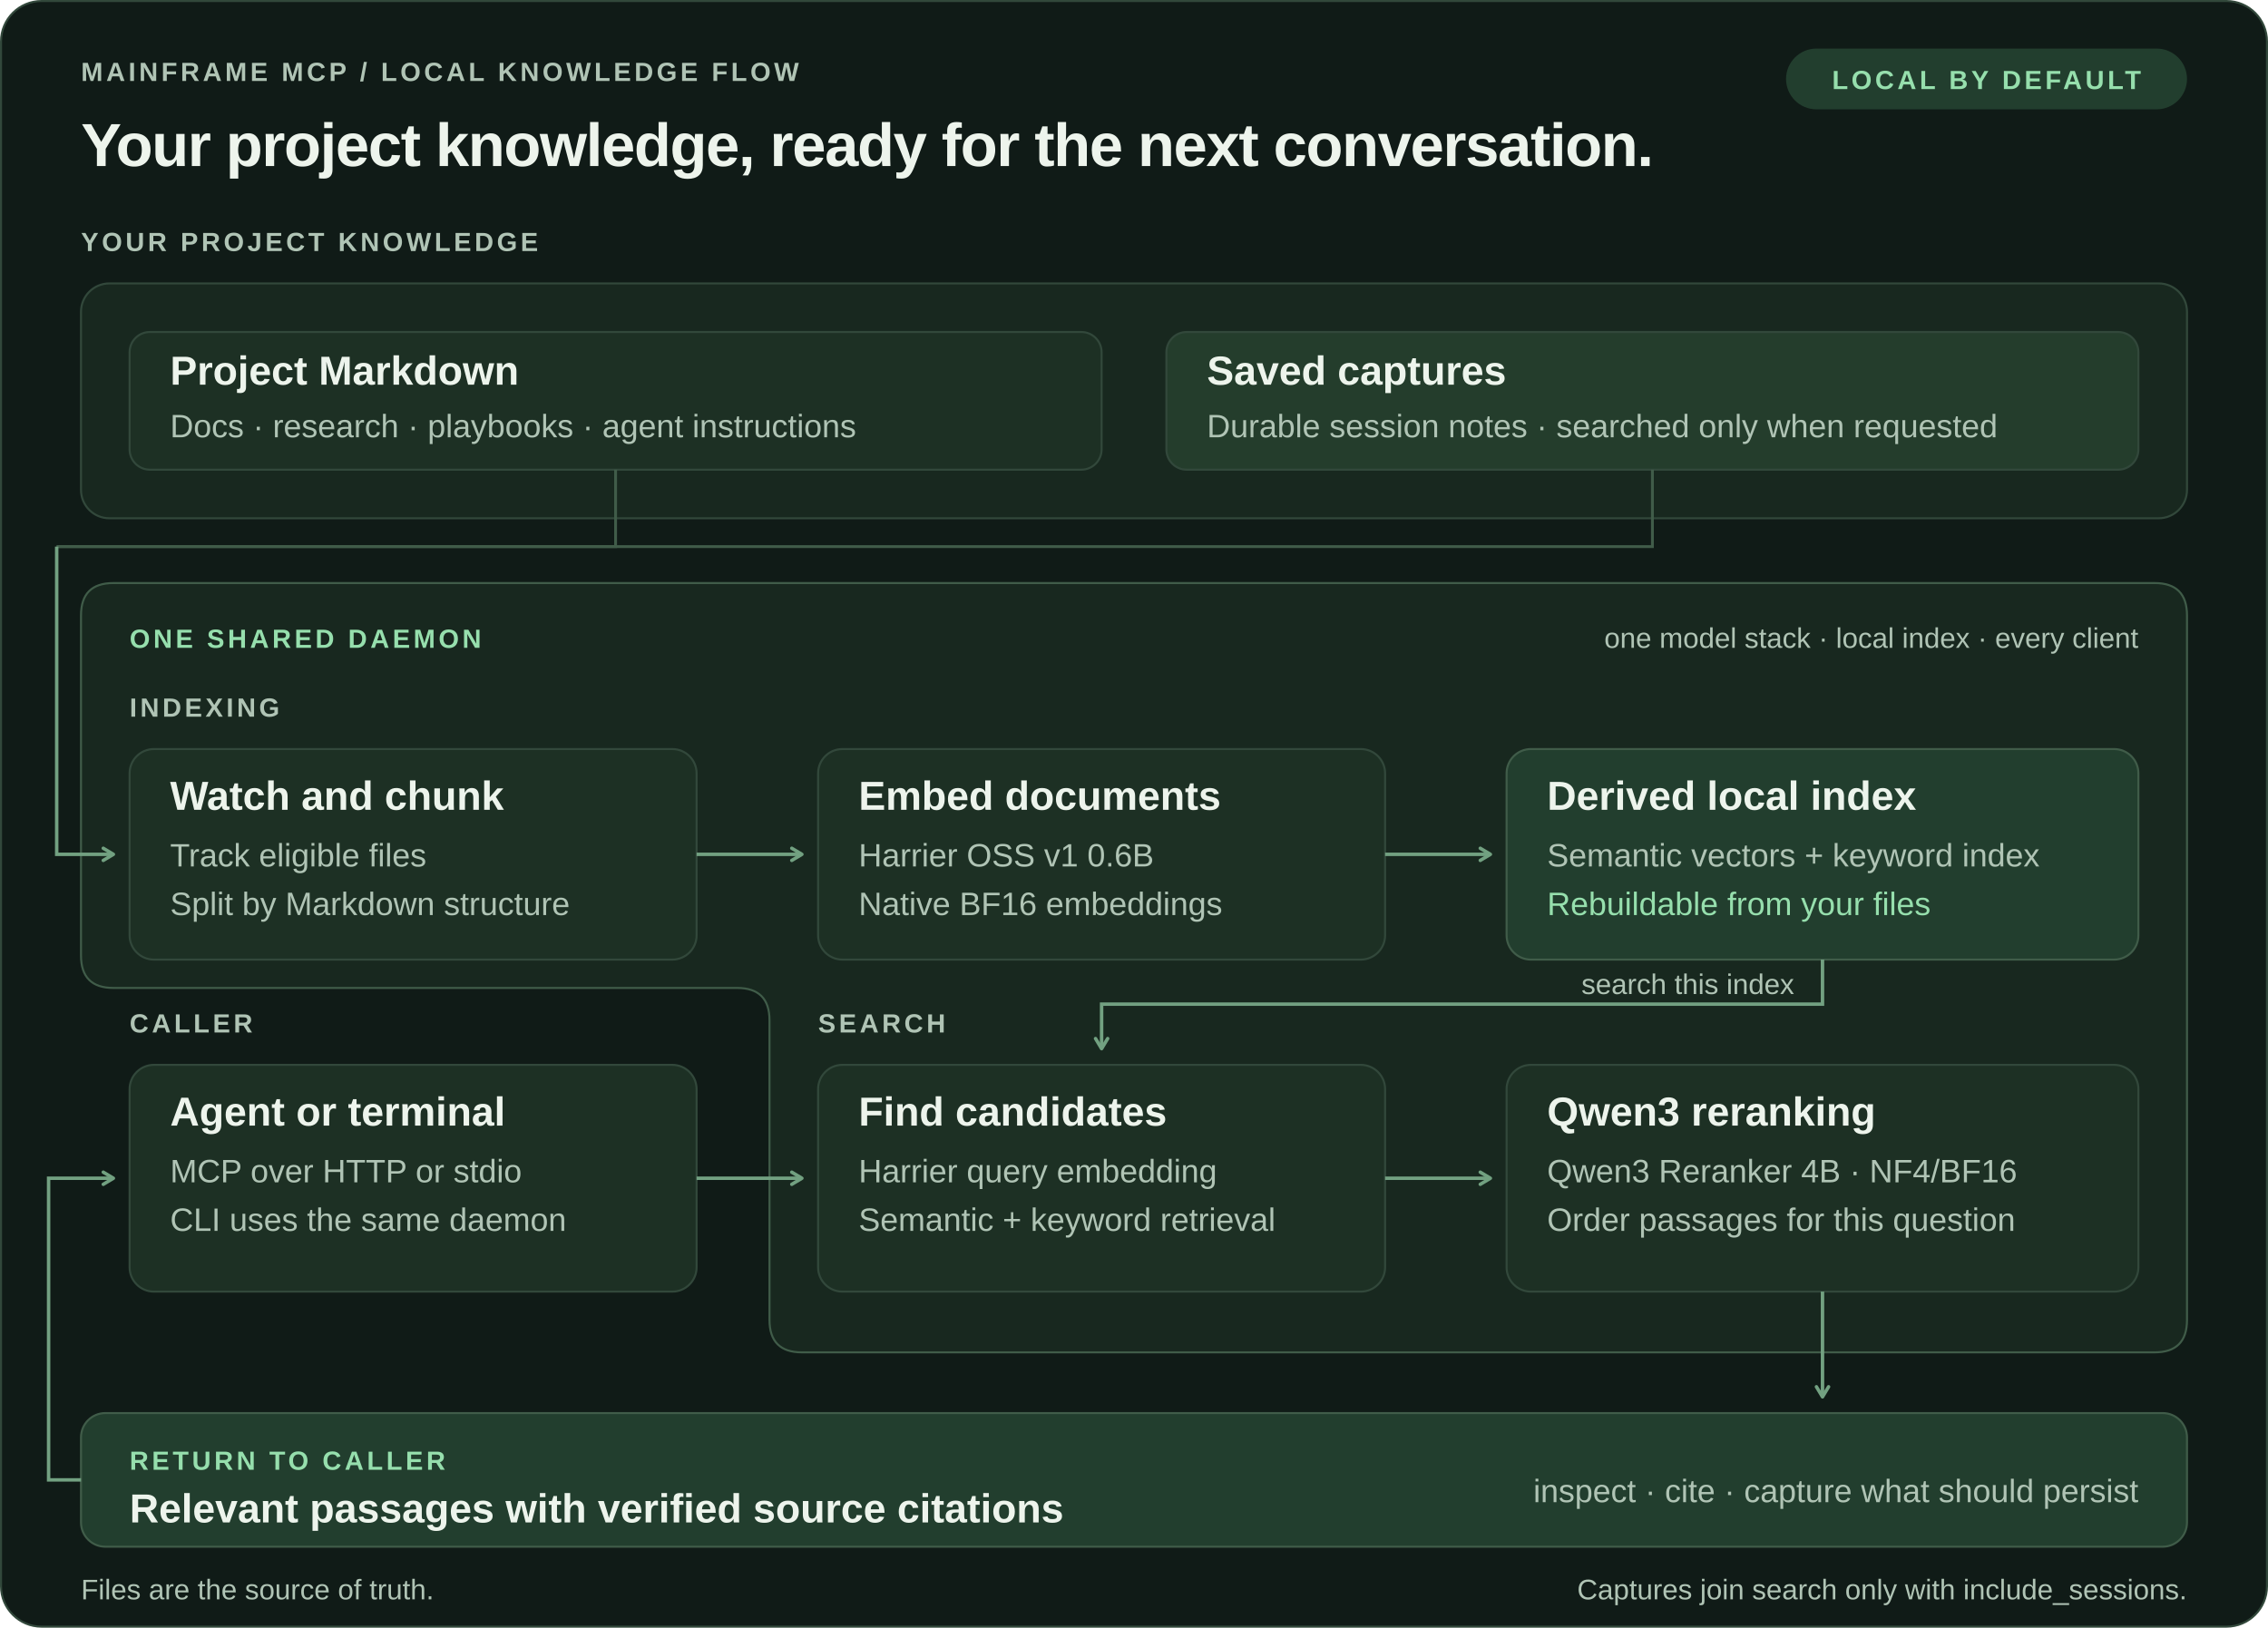
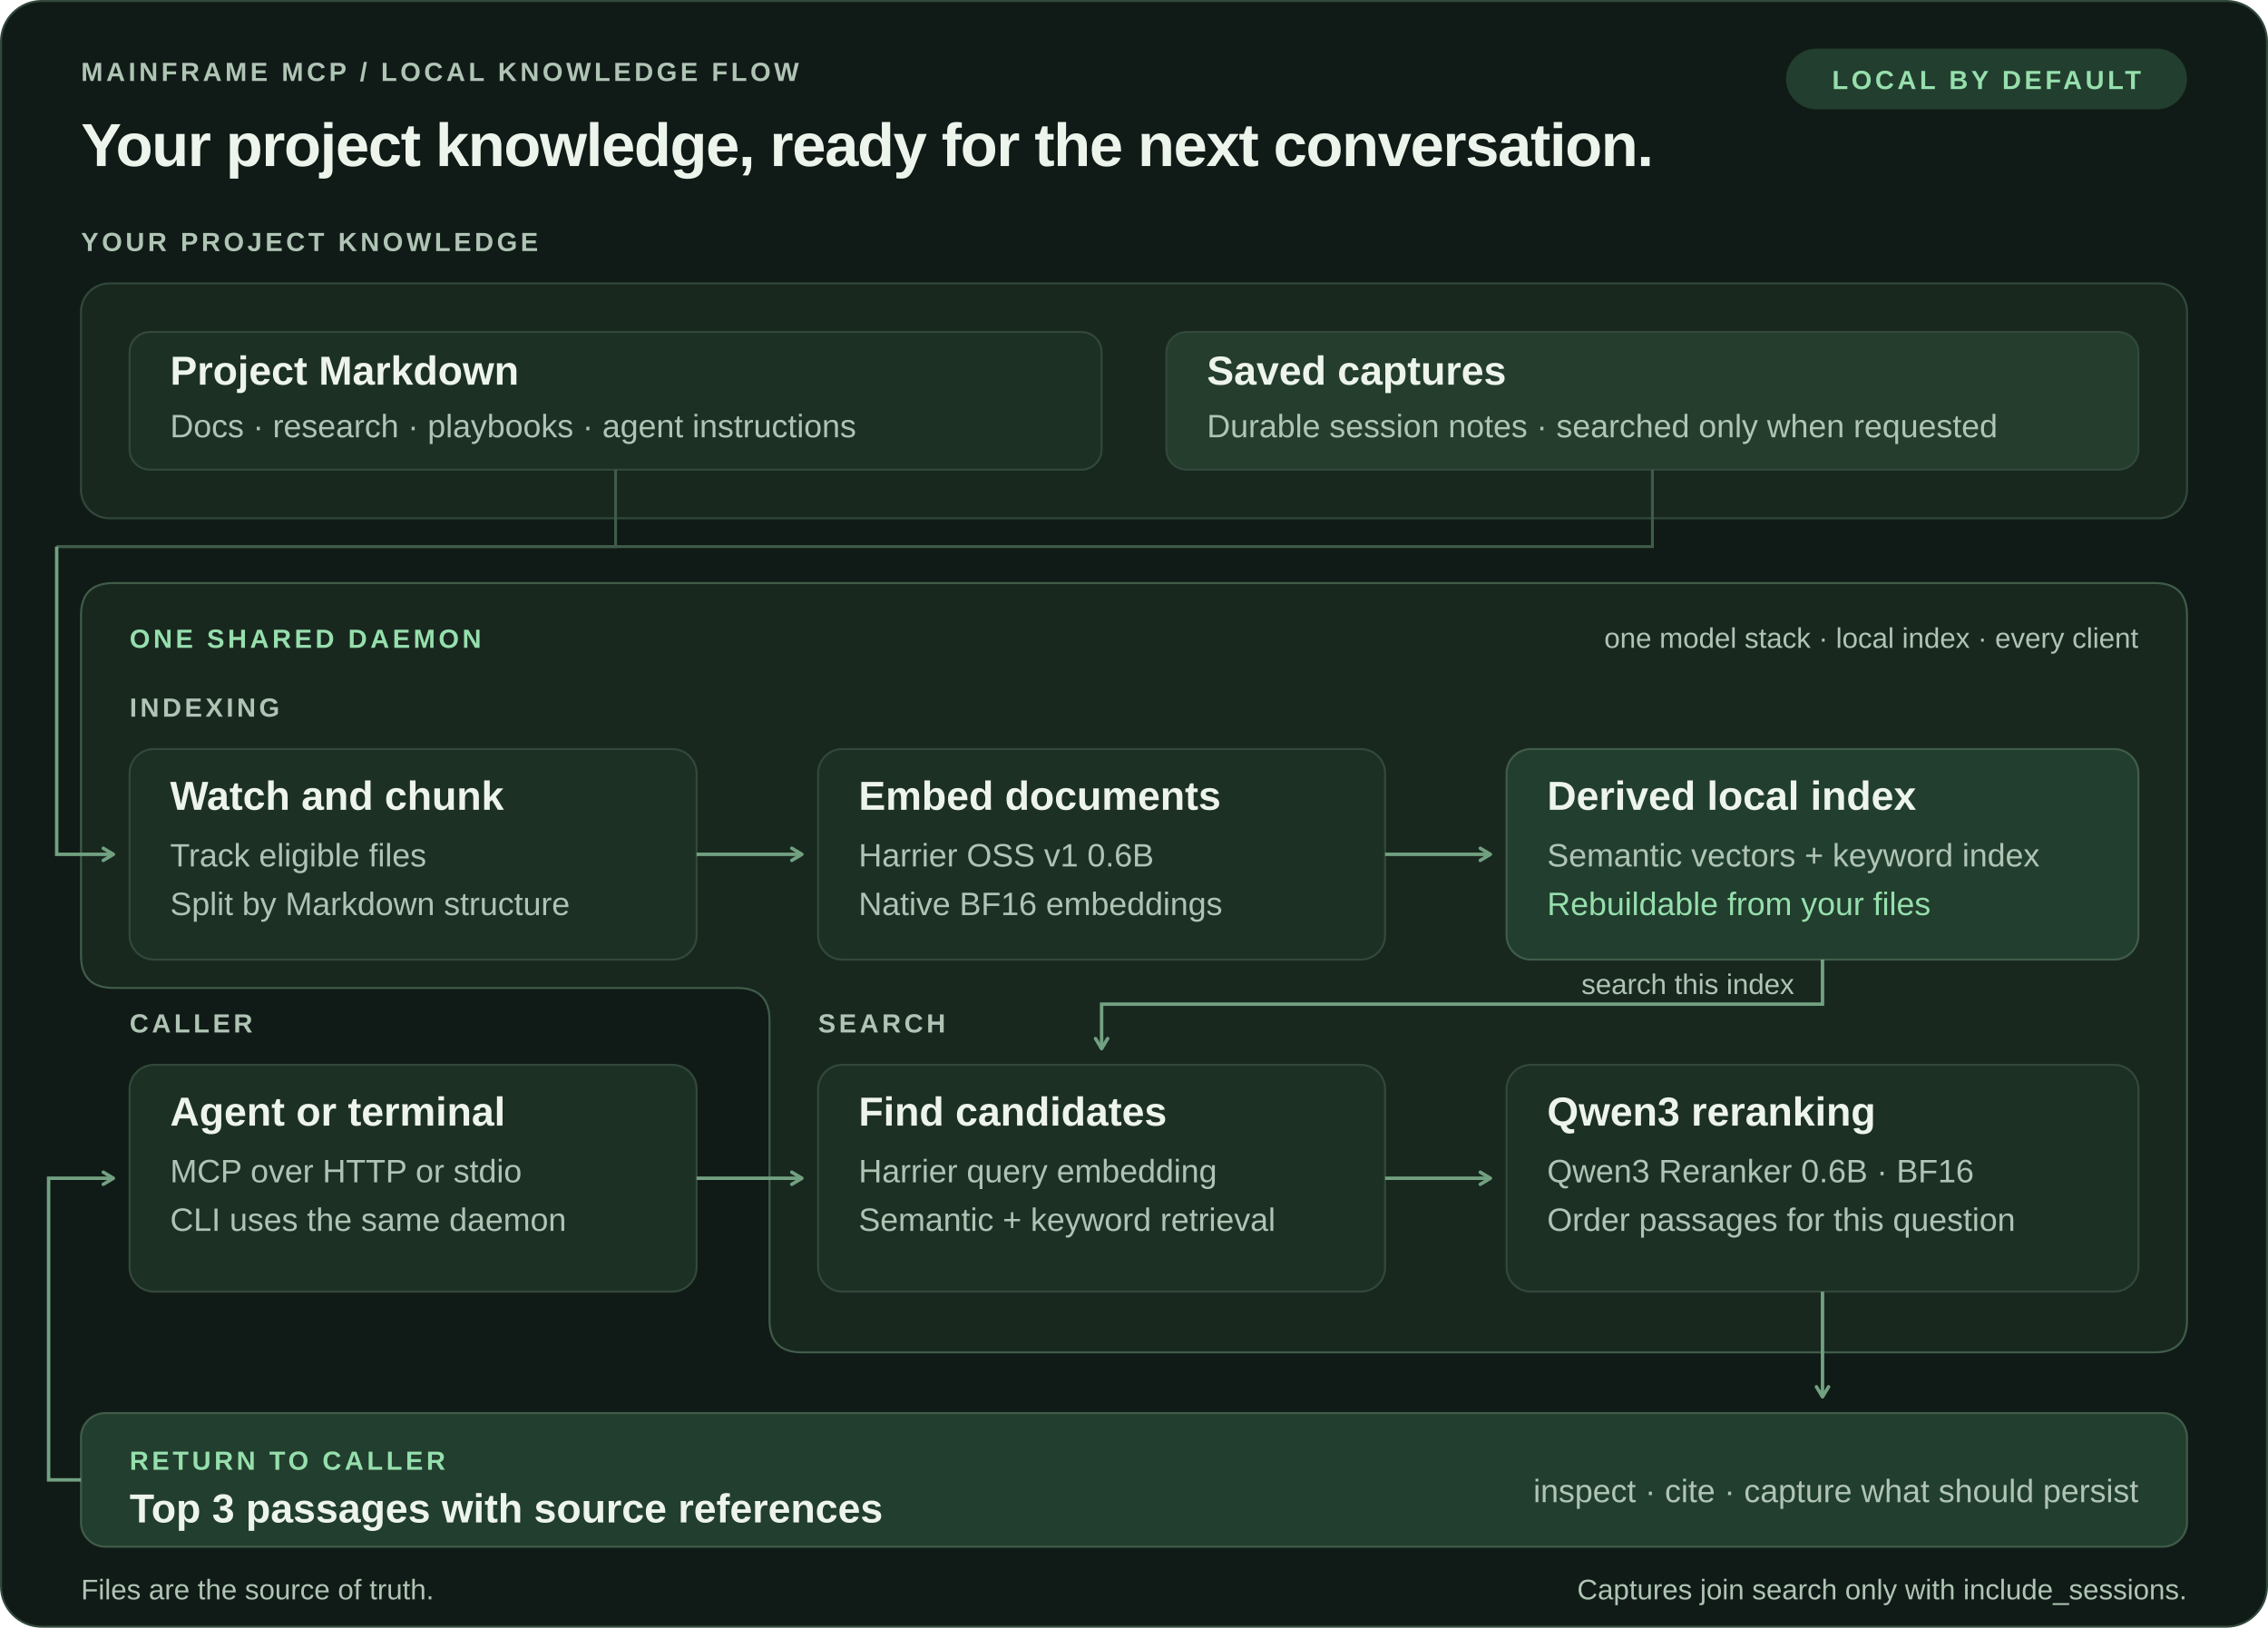
<svg xmlns="http://www.w3.org/2000/svg" width="1120" height="804" viewBox="0 0 1120 804" role="img" aria-labelledby="title desc">
  <defs>
    <marker id="arrow" markerWidth="8" markerHeight="8" refX="6" refY="4" orient="auto" markerUnits="userSpaceOnUse">
      <path d="M1 1 L6 4 L1 7" fill="none" stroke="#72a181" stroke-width="1.7" stroke-linecap="round" stroke-linejoin="round" />
    </marker>
    <style>
      text { font-family: 'Segoe UI', Arial, sans-serif; fill: #edf4ec; }
      .eyebrow { font-size: 13px; font-weight: 650; letter-spacing: 1.6px; fill: #b0c4b5; }
      .title { font-size: 30px; font-weight: 650; letter-spacing: -.6px; }
      .heading { font-size: 20px; font-weight: 650; }
      .body { font-size: 16px; fill: #b0c4b5; }
      .small { font-size: 14px; fill: #b0c4b5; }
      .accent { fill: #96dfad; }
      .flow { fill: none; stroke: #72a181; stroke-width: 1.7; marker-end: url(#arrow); }
      .rail { fill: none; stroke: #405c49; stroke-width: 1.4; }
    </style>
  </defs>
  <rect x=".5" y=".5" width="1119" height="803" rx="20" fill="#101b17" stroke="#32483b" />
  <text x="40" y="40" class="eyebrow">MAINFRAME MCP / LOCAL KNOWLEDGE FLOW</text>
  <text x="40" y="82" class="title">Your project knowledge, ready for the next conversation.</text>
  <rect x="882" y="24" width="198" height="30" rx="15" fill="#223e2e" />
  <text x="981" y="44" class="eyebrow accent" text-anchor="middle">LOCAL BY DEFAULT</text>
  <text x="40" y="124" class="eyebrow">YOUR PROJECT KNOWLEDGE</text>
  <rect x="40" y="140" width="1040" height="116" rx="14" fill="#18281f" stroke="#32483b" />
  <rect x="64" y="164" width="480" height="68" rx="10" fill="#1d3024" stroke="#32483b" />
  <text x="84" y="190" class="heading">Project Markdown</text>
  <text x="84" y="216" class="body">Docs · research · playbooks · agent instructions</text>
  <rect x="576" y="164" width="480" height="68" rx="10" fill="#243d2c" stroke="#32483b" />
  <text x="596" y="190" class="heading">Saved captures</text>
  <text x="596" y="216" class="body">Durable session notes · searched only when requested</text>
  <path d="M56 288 H1064 Q1080 288 1080 304 V652 Q1080 668 1064 668 H396 Q380 668 380 652 V504 Q380 488 364 488 H56 Q40 488 40 472 V304 Q40 288 56 288 Z" fill="#18281f" stroke="#405c49" stroke-linejoin="round" />
  <path class="rail" d="M304 232 V270 H28" />
  <path class="rail" d="M816 232 V270 H28" />
  <path class="flow" d="M28 270 V422 H56" />
  <text x="64" y="320" class="eyebrow accent">ONE SHARED DAEMON</text>
  <text x="1056" y="320" class="small" text-anchor="end">one model stack · local index · every client</text>
  <text x="64" y="354" class="eyebrow">INDEXING</text>
  <rect x="64" y="370" width="280" height="104" rx="12" fill="#1d3024" stroke="#32483b" />
  <text x="84" y="400" class="heading">Watch and chunk</text>
  <text x="84" y="428" class="body">Track eligible files</text>
  <text x="84" y="452" class="body">Split by Markdown structure</text>
  <path class="flow" d="M344 422 H396" />
  <rect x="404" y="370" width="280" height="104" rx="12" fill="#1d3024" stroke="#32483b" />
  <text x="424" y="400" class="heading">Embed documents</text>
  <text x="424" y="428" class="body">Harrier OSS v1 0.6B</text>
  <text x="424" y="452" class="body">Native BF16 embeddings</text>
  <path class="flow" d="M684 422 H736" />
  <rect x="744" y="370" width="312" height="104" rx="12" fill="#223e2e" stroke="#405c49" />
  <text x="764" y="400" class="heading">Derived local index</text>
  <text x="764" y="428" class="body">Semantic vectors + keyword index</text>
  <text x="764" y="452" class="body accent">Rebuildable from your files</text>
  <text x="64" y="510" class="eyebrow">CALLER</text>
  <text x="404" y="510" class="eyebrow">SEARCH</text>
  <rect x="64" y="526" width="280" height="112" rx="12" fill="#1d3024" stroke="#32483b" />
  <text x="84" y="556" class="heading">Agent or terminal</text>
  <text x="84" y="584" class="body">MCP over HTTP or stdio</text>
  <text x="84" y="608" class="body">CLI uses the same daemon</text>
  <path class="flow" d="M344 582 H396" />
  <rect x="404" y="526" width="280" height="112" rx="12" fill="#1d3024" stroke="#32483b" />
  <text x="424" y="556" class="heading">Find candidates</text>
  <text x="424" y="584" class="body">Harrier query embedding</text>
  <text x="424" y="608" class="body">Semantic + keyword retrieval</text>
  <path class="flow" d="M684 582 H736" />
  <rect x="744" y="526" width="312" height="112" rx="12" fill="#1d3024" stroke="#32483b" />
  <text x="764" y="556" class="heading">Qwen3 reranking</text>
-   <text x="764" y="584" class="body">Qwen3 Reranker 4B · NF4/BF16</text>
+   <text x="764" y="584" class="body">Qwen3 Reranker 0.6B · BF16</text>
  <text x="764" y="608" class="body">Order passages for this question</text>
  <path class="flow" d="M900 474 V496 H544 V518" />
  <text x="886" y="491" class="small" text-anchor="end">search this index</text>
  <path class="flow" d="M900 638 V690" />
  <rect x="40" y="698" width="1040" height="66" rx="12" fill="#223e2e" stroke="#405c49" />
  <text x="64" y="726" class="eyebrow accent">RETURN TO CALLER</text>
-   <text x="64" y="752" class="heading">Relevant passages with verified source citations</text>
+   <text x="64" y="752" class="heading">Top 3 passages with source references</text>
  <text x="1056" y="742" class="body" text-anchor="end">inspect · cite · capture what should persist</text>
  <path class="flow" d="M40 731 H24 V582 H56" />
  <text x="40" y="790" class="small">Files are the source of truth.</text>
  <text x="1080" y="790" class="small" text-anchor="end">Captures join search only with include_sessions.</text>
</svg>
